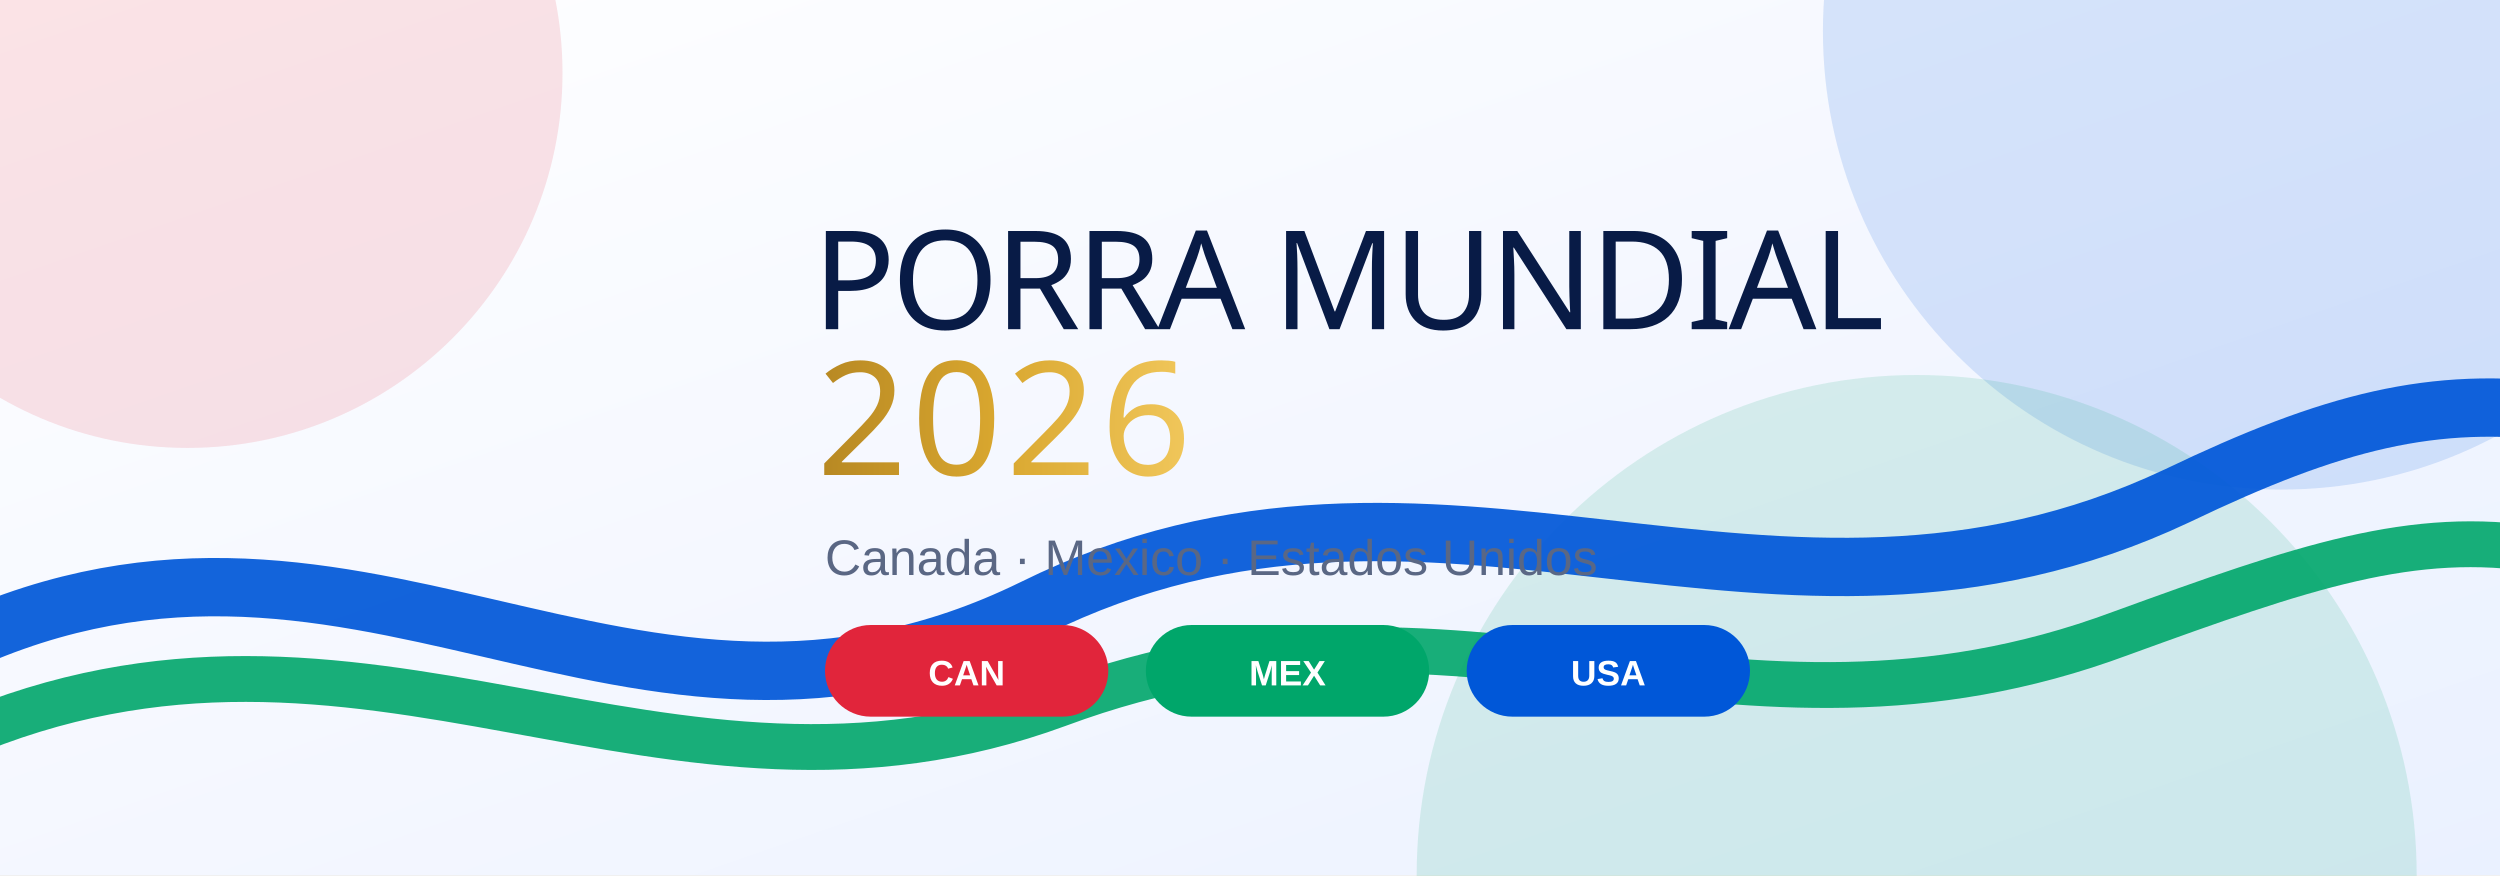
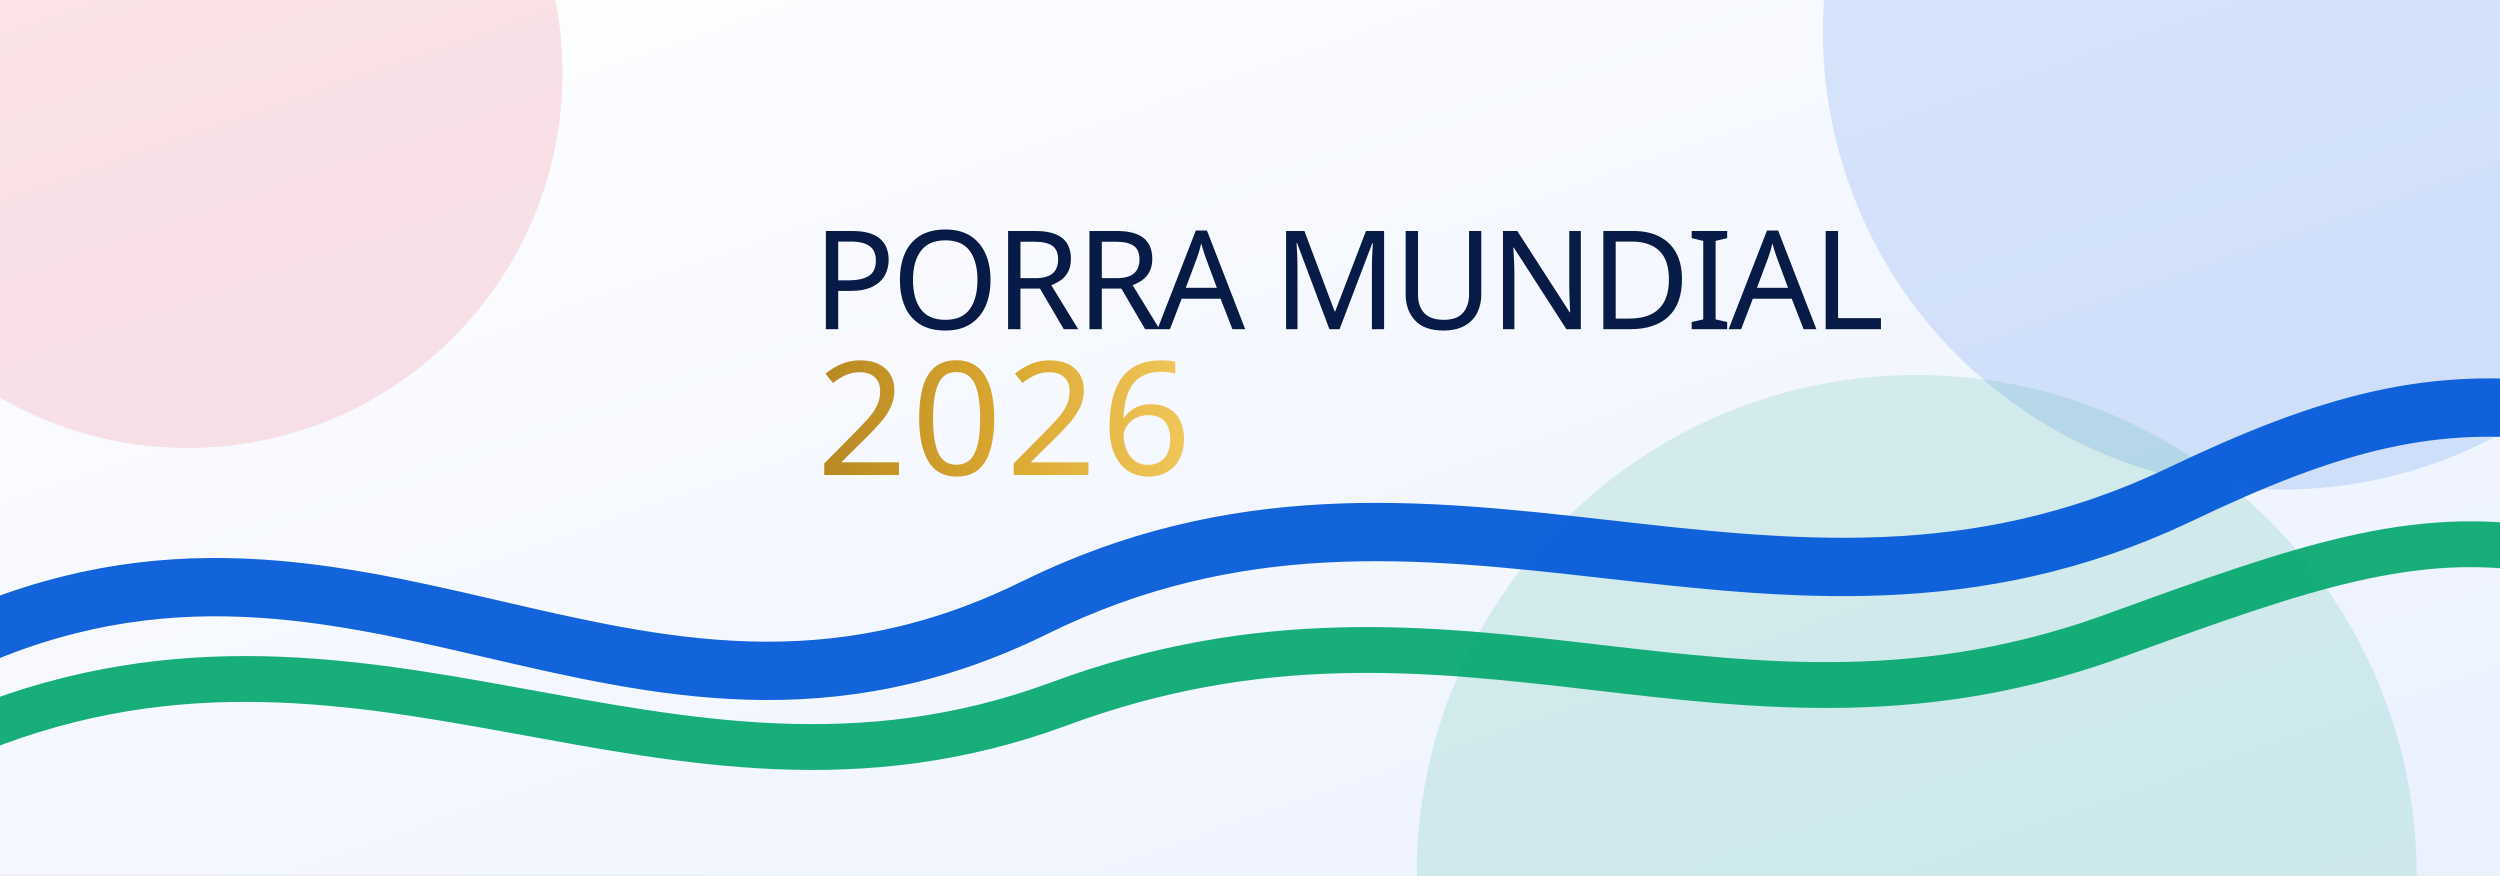
<svg xmlns="http://www.w3.org/2000/svg" viewBox="0 0 1200 420" role="img" aria-labelledby="title desc">
  <defs>
    <linearGradient id="page" x1="0%" y1="0%" x2="100%" y2="100%">
      <stop offset="0%" stop-color="#ffffff" />
      <stop offset="52%" stop-color="#f4f7ff" />
      <stop offset="100%" stop-color="#eaf1ff" />
    </linearGradient>
    <linearGradient id="gold" x1="0%" x2="100%">
      <stop offset="0%" stop-color="#b88923" />
      <stop offset="48%" stop-color="#d9a72f" />
      <stop offset="100%" stop-color="#f0c65a" />
    </linearGradient>
    <filter id="softShadow" x="-20%" y="-30%" width="140%" height="160%">
      <feDropShadow dx="0" dy="18" stdDeviation="18" flood-color="#081b46" flood-opacity=".18" />
    </filter>
  </defs>
  <rect width="1200" height="420" rx="0" fill="url(#page)" />
  <circle cx="90" cy="35" r="180" fill="#e1253b" opacity=".13" />
  <circle cx="1095" cy="15" r="220" fill="#0057d8" opacity=".14" />
  <circle cx="920" cy="420" r="240" fill="#00a66a" opacity=".13" />
  <path d="M-30 314 C170 214 300 388 496 292 C690 196 850 330 1045 238 C1120 202 1168 190 1230 198" fill="none" stroke="#0057d8" stroke-width="28" stroke-linecap="round" opacity=".92" />
  <path d="M-20 354 C175 270 318 408 508 338 C702 266 830 374 1018 304 C1106 272 1158 254 1220 264" fill="none" stroke="#00a66a" stroke-width="22" stroke-linecap="round" opacity=".9" />
  <path d="-10 390 C180 328 330 424 526 374 C722 324 842 410 1018 354 C1104 326 1160 318 1218 332" fill="none" stroke="#e1253b" stroke-width="18" stroke-linecap="round" opacity=".88" />
  <g transform="translate(390 96)">
    <text x="0" y="62" font-family="'Arial Black', Impact, sans-serif" font-size="66" fill="#081b46" letter-spacing="-2">PORRA MUNDIAL</text>
    <text x="2" y="132" font-family="'Arial Black', Impact, sans-serif" font-size="76" fill="url(#gold)" letter-spacing="2">2026</text>
-     <text x="6" y="180" font-family="Arial, sans-serif" font-size="24" fill="#5a6784">Canada · Mexico · Estados Unidos</text>
-   </g>
-   <g transform="translate(396 300)">
-     <rect width="136" height="44" rx="22" fill="#e1253b" />
-     <rect x="154" width="136" height="44" rx="22" fill="#00a66a" />
-     <rect x="308" width="136" height="44" rx="22" fill="#0057d8" />
-     <text x="68" y="29" text-anchor="middle" font-family="Arial, sans-serif" font-size="17" fill="#ffffff" font-weight="700">CAN</text>
-     <text x="222" y="29" text-anchor="middle" font-family="Arial, sans-serif" font-size="17" fill="#ffffff" font-weight="700">MEX</text>
-     <text x="376" y="29" text-anchor="middle" font-family="Arial, sans-serif" font-size="17" fill="#ffffff" font-weight="700">USA</text>
  </g>
</svg>
